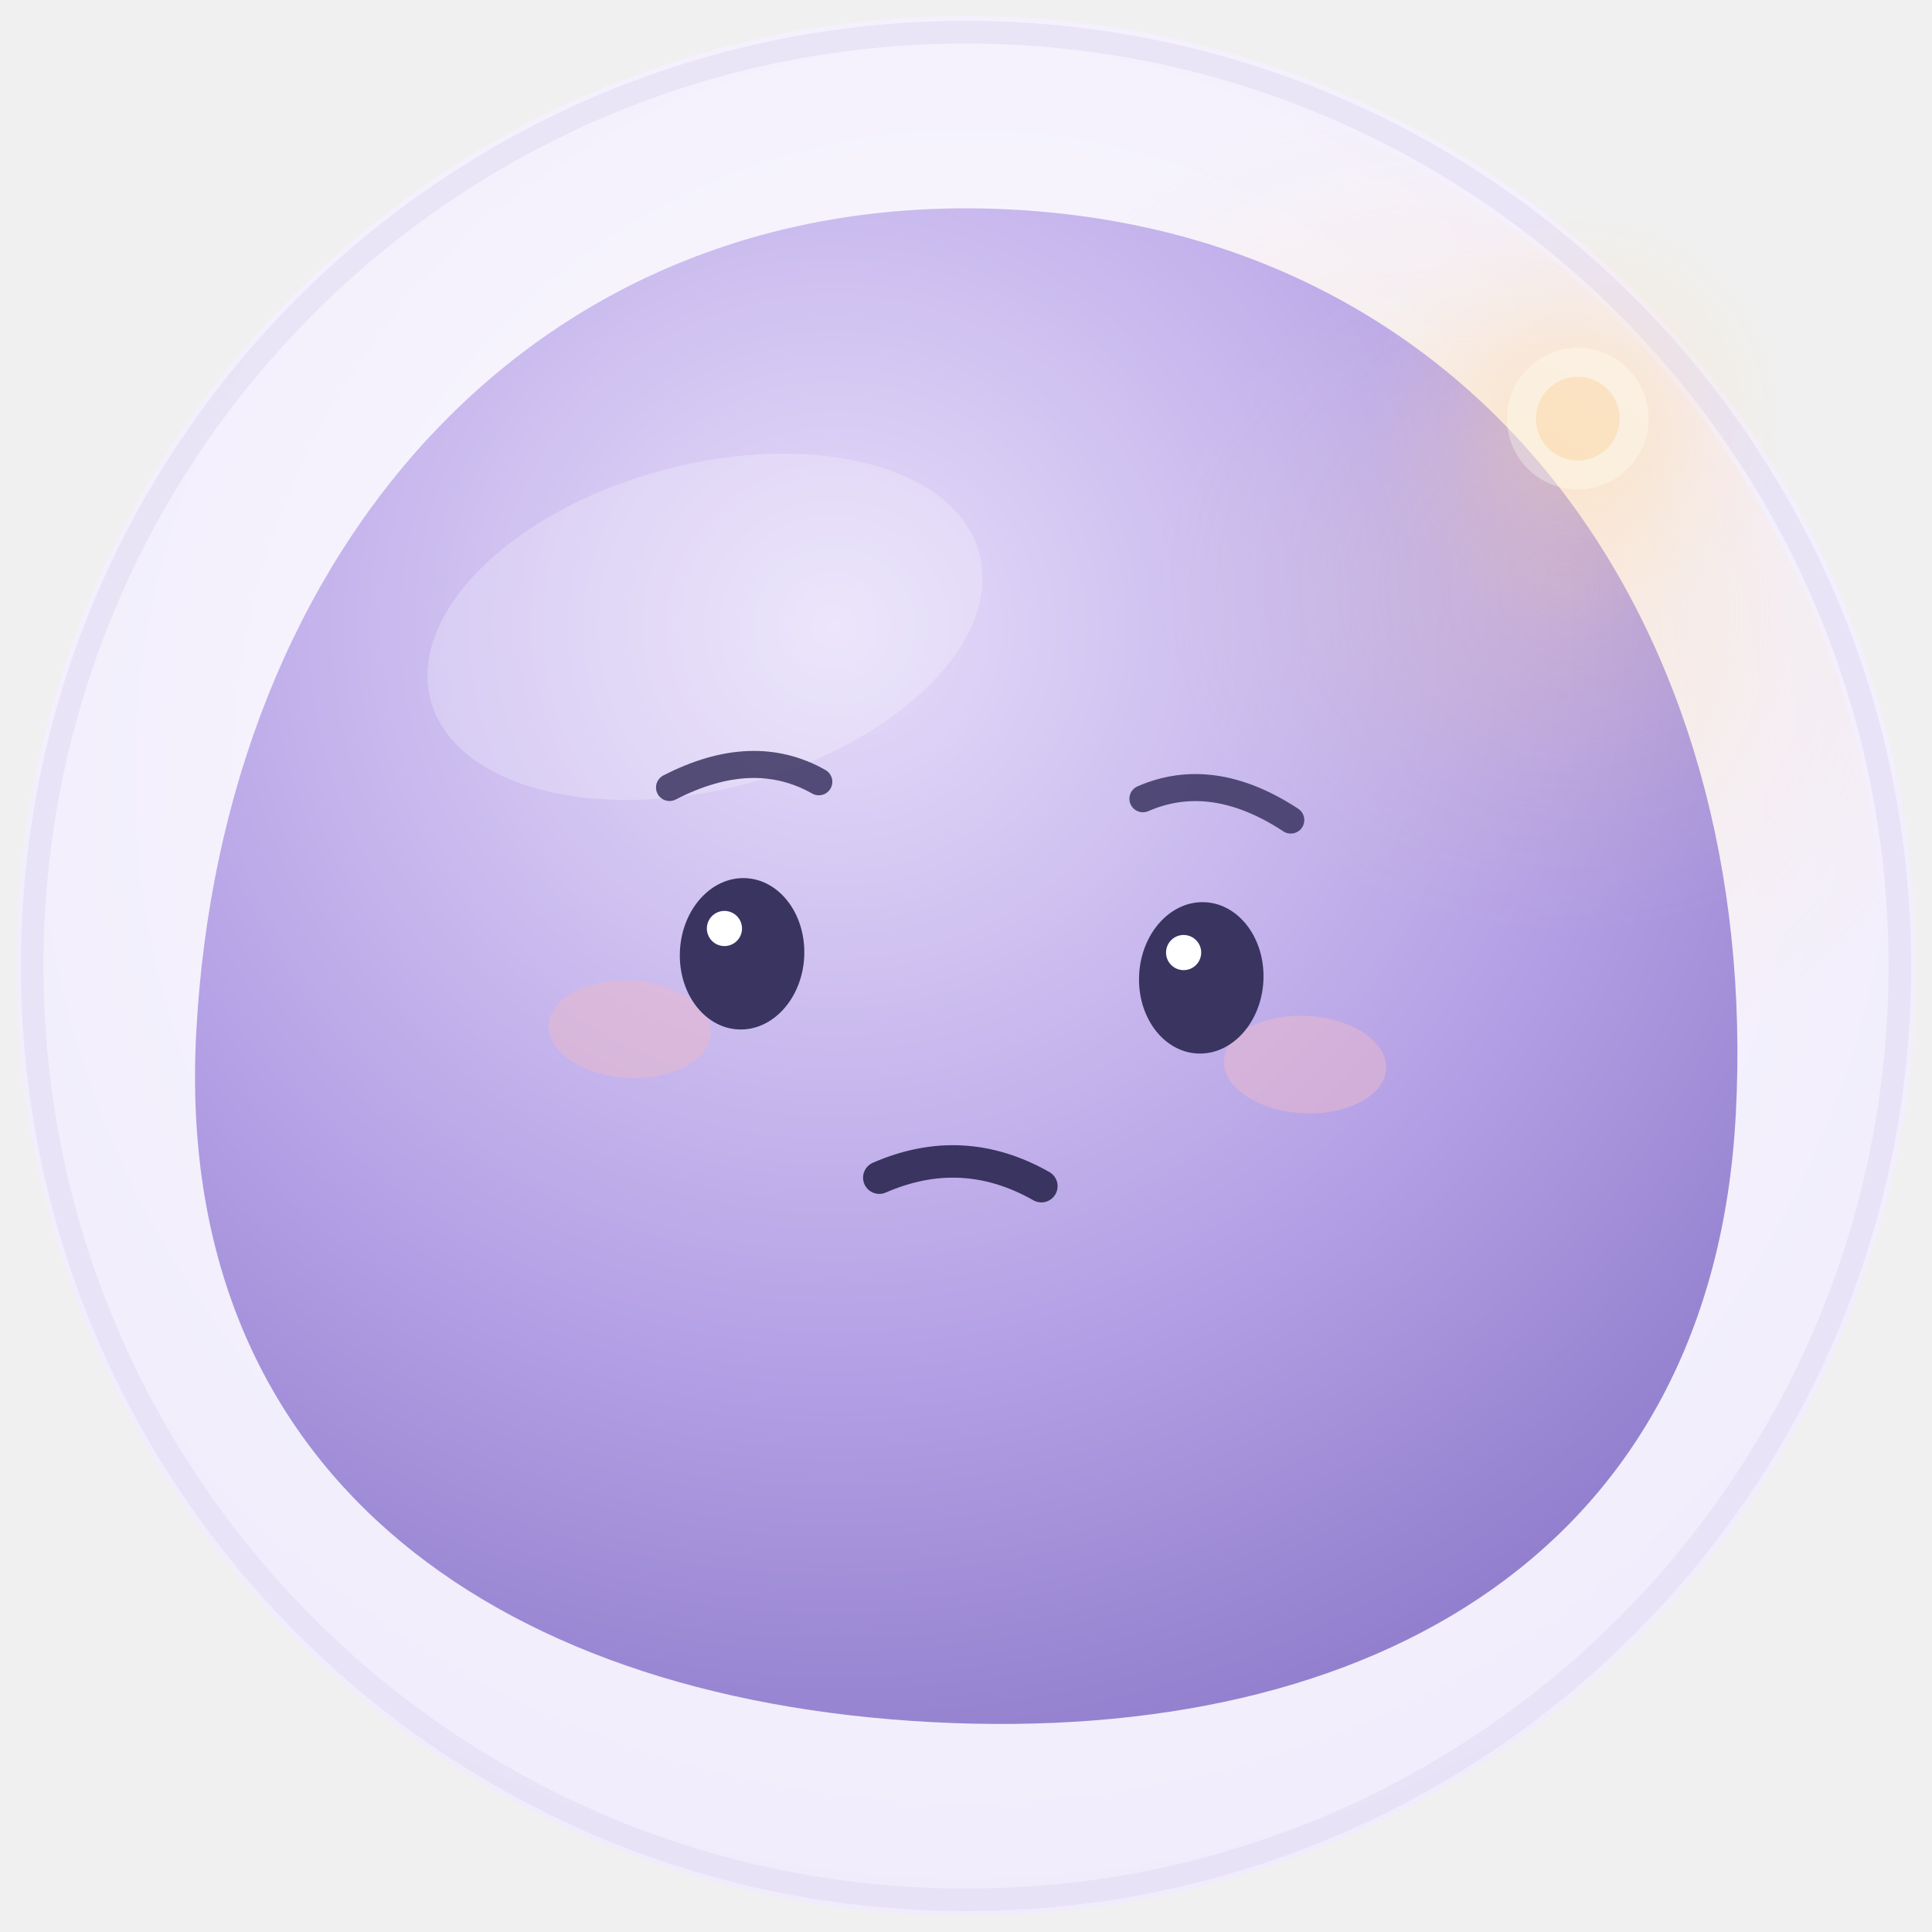
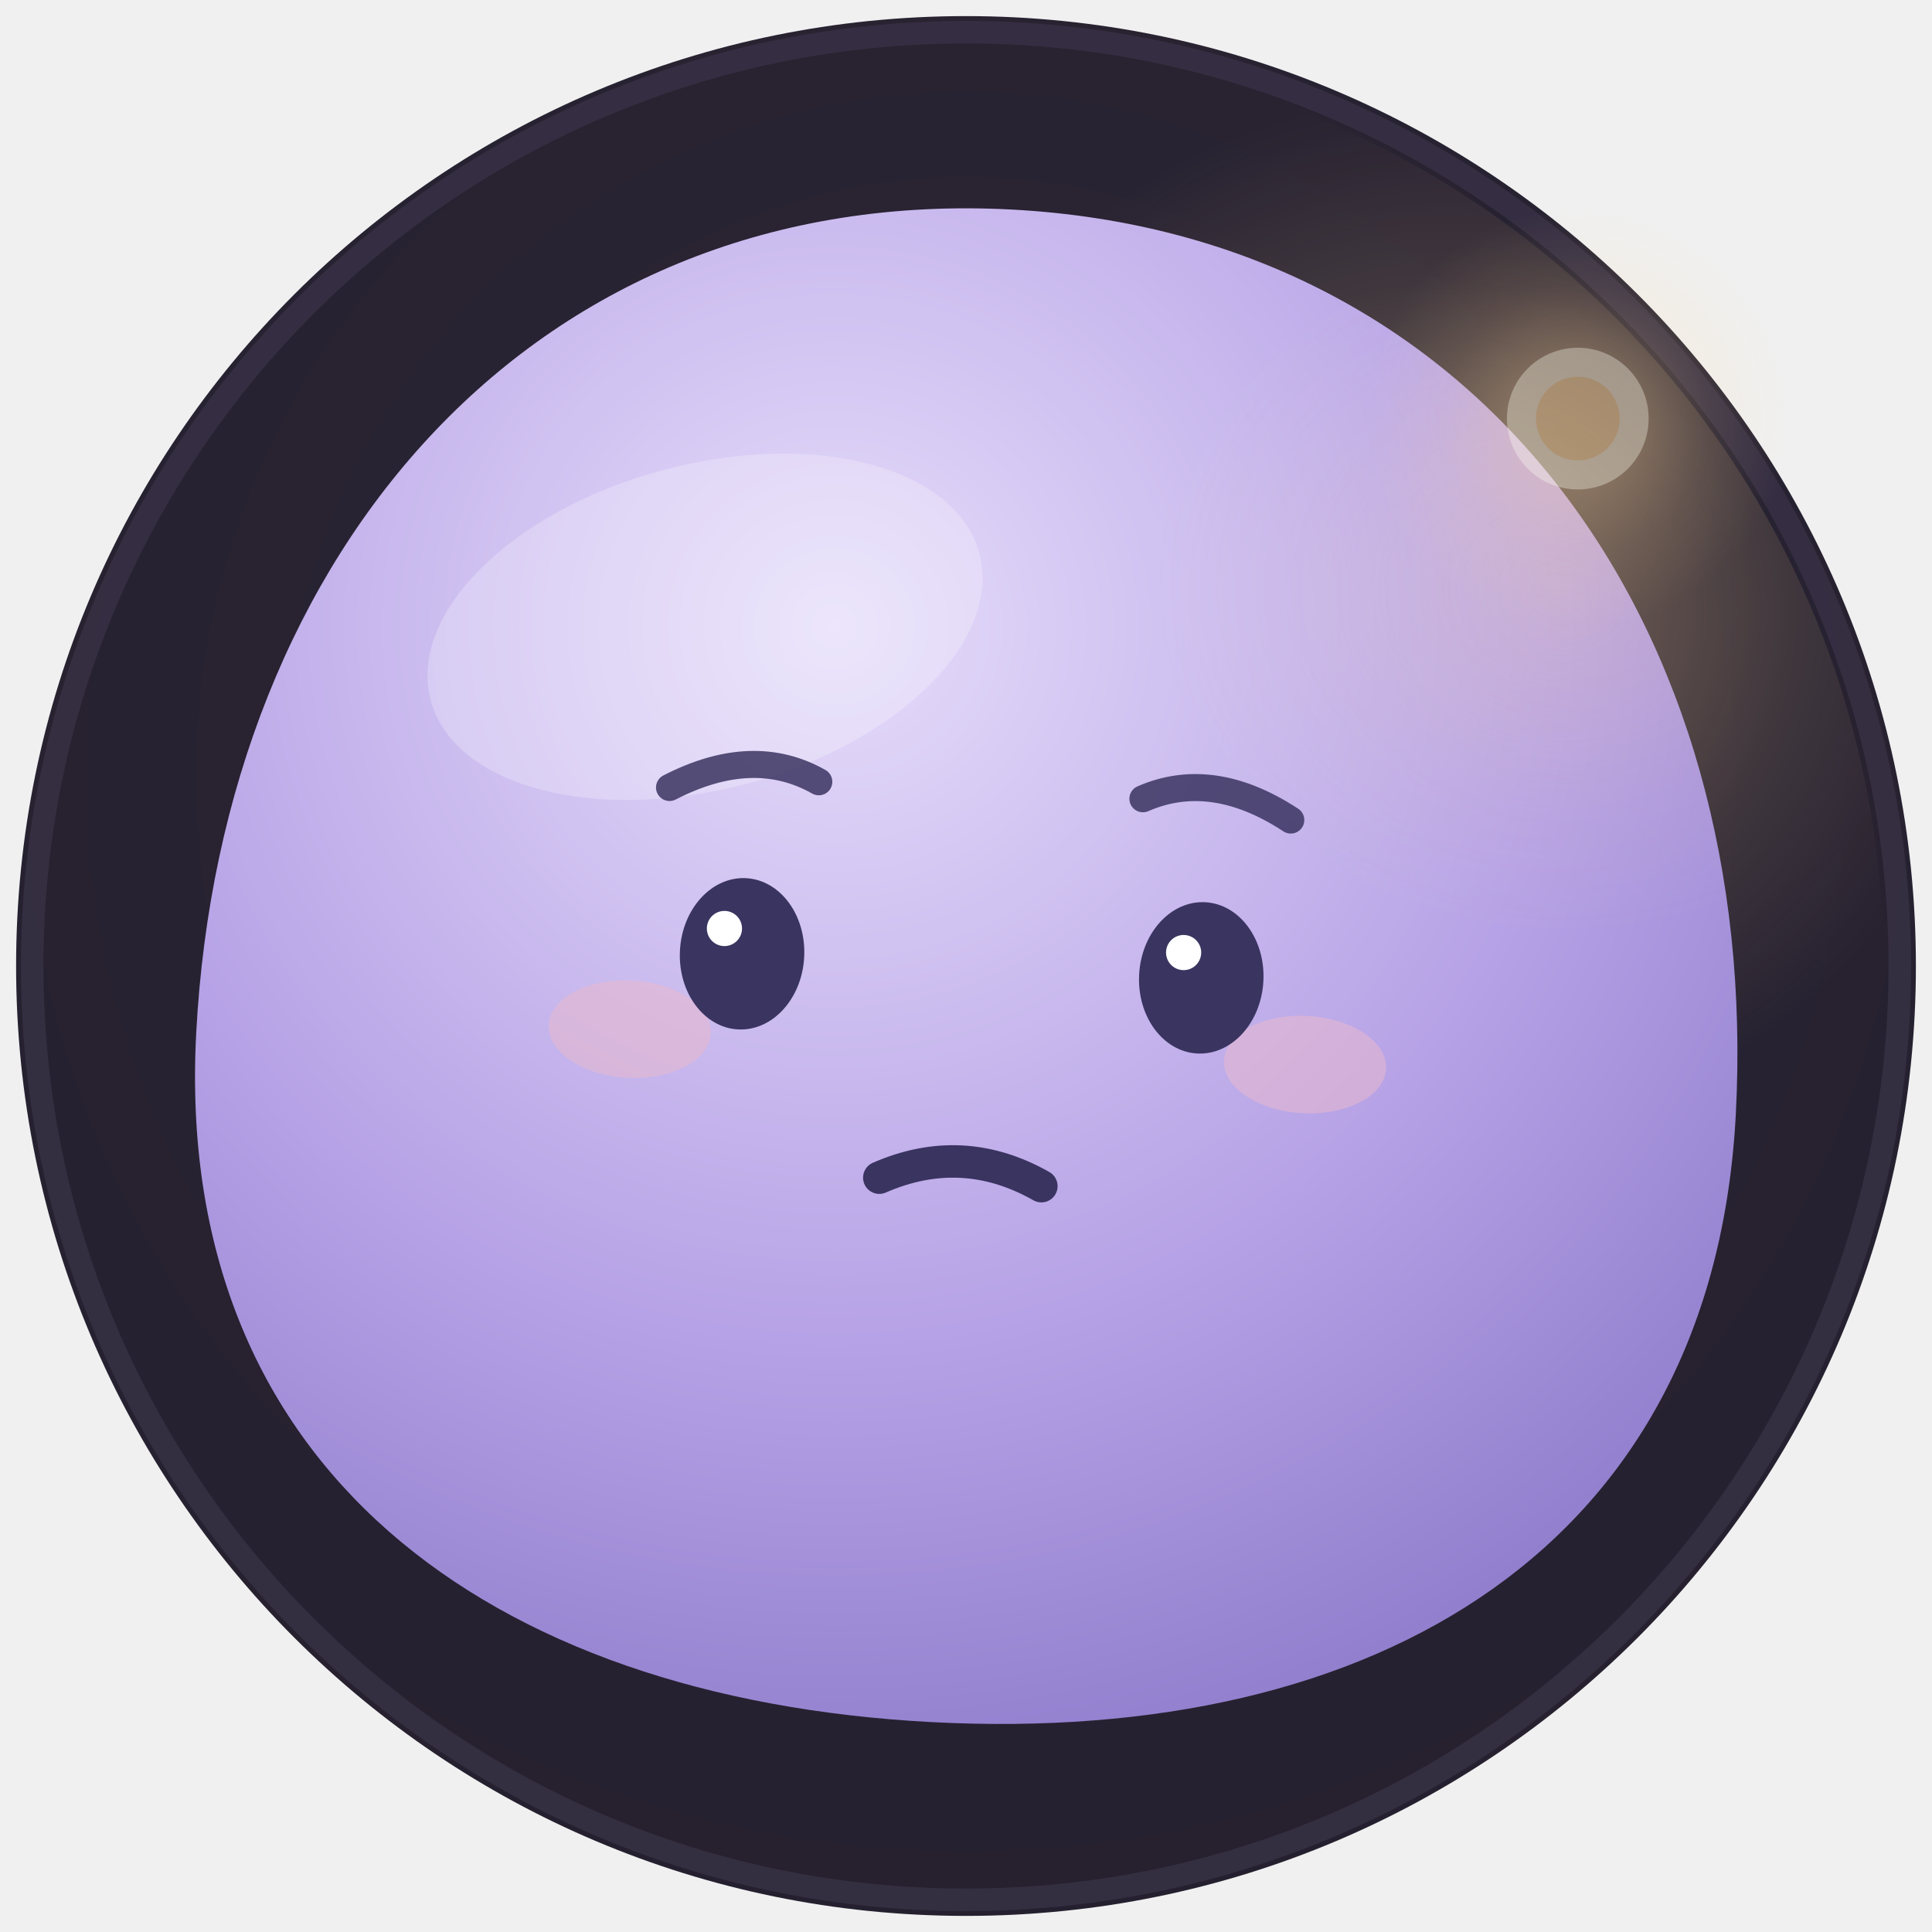
<svg xmlns="http://www.w3.org/2000/svg" viewBox="0 0 132 132">
  <style>
.body{transform-box:fill-box;transform-origin:50% 100%;animation:csway 3.4s ease-in-out infinite}
@keyframes csway{0%,100%{transform:translateX(-1.2px)}50%{transform:translateX(1.2px)}}
.orb{transform-box:fill-box;transform-origin:center;animation:glo 3s ease-in-out infinite}
@keyframes glo{0%,100%{opacity:.6;transform:scale(.92)}50%{opacity:.88;transform:scale(1.08)}}
.drop{transform-box:fill-box;transform-origin:center;opacity:0;animation:drop 2.6s ease-in infinite}@keyframes drop{0%{opacity:0;transform:translateY(0)}18%{opacity:.95}85%{opacity:.85;transform:translateY(13px)}100%{opacity:0;transform:translateY(15px)}}
@media(prefers-reduced-motion:reduce){*{animation:none!important}}
</style>
  <g class="body" fill="none">
    <path d="M66 130.9C101.843 130.9 130.9 101.843 130.9 66C130.9 30.157 101.843 1.1 66 1.1C30.157 1.1 1.1 30.157 1.1 66C1.1 101.843 30.157 130.9 66 130.9Z" fill="url(#paint0_radial_1298_548)" />
    <mask id="mask0_1298_548" style="mask-type:luminance" maskUnits="userSpaceOnUse" x="3" y="3" width="126" height="126">
      <path d="M66 128.7C100.628 128.7 128.7 100.628 128.7 66C128.7 31.372 100.628 3.3 66 3.3C31.372 3.3 3.3 31.372 3.3 66C3.3 100.628 31.372 128.7 66 128.7Z" fill="white" />
    </mask>
    <g mask="url(#mask0_1298_548)">
      <g opacity="0.5">
        <path d="M99 77C119.656 77 136.4 61.24 136.4 41.8C136.4 22.36 119.656 6.6 99 6.6C78.345 6.6 61.6 22.36 61.6 41.8C61.6 61.24 78.345 77 99 77Z" fill="url(#paint1_radial_1298_548)" />
      </g>
      <path d="M69.095 14.315C101.391 16.008 120.337 42.908 118.596 76.127C117.048 105.654 94.129 119.257 63.679 117.661C33.228 116.066 11.857 100.141 13.404 70.614C15.145 37.395 36.799 12.623 69.095 14.315Z" fill="url(#paint2_radial_1298_548)" />
      <mask id="mask1_1298_548" style="mask-type:luminance" maskUnits="userSpaceOnUse" x="13" y="14" width="106" height="104">
        <path d="M69.095 14.315C101.391 16.008 120.337 42.908 118.596 76.127C117.048 105.654 94.129 119.257 63.679 117.661C33.228 116.066 11.857 100.141 13.404 70.614C15.145 37.395 36.799 12.623 69.095 14.315Z" fill="white" />
      </mask>
      <g mask="url(#mask1_1298_548)">
        <path opacity="0.24" d="M51.04 53.537C61.391 50.764 68.498 43.72 66.913 37.805C65.328 31.89 55.652 29.343 45.3 32.117C34.949 34.891 27.842 41.934 29.427 47.849C31.012 53.764 40.688 56.311 51.04 53.537Z" fill="white" />
        <path opacity="0.275" d="M105.335 64.328C120.623 65.13 133.58 55.038 134.274 41.788C134.969 28.538 123.138 17.148 107.85 16.346C92.561 15.545 79.605 25.637 78.91 38.887C78.216 52.136 90.047 63.527 105.335 64.328Z" fill="url(#paint3_radial_1298_548)" />
      </g>
      <path opacity="0.55" d="M42.854 73.638C45.912 73.798 48.468 72.441 48.565 70.606C48.661 68.771 46.26 67.154 43.202 66.994C40.145 66.834 37.588 68.191 37.492 70.026C37.395 71.86 39.796 73.477 42.854 73.638Z" fill="#E7B8CE" />
      <path opacity="0.55" d="M88.991 76.055C92.048 76.216 94.605 74.858 94.701 73.024C94.797 71.189 92.397 69.572 89.339 69.412C86.281 69.251 83.725 70.609 83.628 72.443C83.532 74.278 85.933 75.895 88.991 76.055Z" fill="#E7B8CE" />
      <g opacity="0.85">
        <path d="M45.744 53.803C49.548 51.844 52.947 51.714 55.943 53.413" stroke="#3A3460" stroke-width="1.848" stroke-linecap="round" />
        <path d="M78.088 54.573C81.244 53.197 84.612 53.681 88.19 56.028" stroke="#3A3460" stroke-width="1.848" stroke-linecap="round" />
      </g>
      <path d="M50.429 70.333C52.774 70.456 54.795 68.242 54.945 65.389C55.094 62.535 53.315 60.122 50.971 59.999C48.627 59.876 46.605 62.09 46.456 64.944C46.306 67.797 48.085 70.211 50.429 70.333Z" fill="#3A3460" />
      <path d="M49.433 64.637C50.095 64.672 50.66 64.163 50.695 63.501C50.73 62.838 50.221 62.273 49.558 62.238C48.896 62.203 48.331 62.712 48.296 63.375C48.261 64.037 48.77 64.603 49.433 64.637Z" fill="white" />
      <path d="M81.802 71.978C84.147 72.101 86.168 69.887 86.318 67.033C86.467 64.179 84.688 61.766 82.344 61.643C80 61.52 77.978 63.734 77.829 66.588C77.679 69.442 79.458 71.855 81.802 71.978Z" fill="#3A3460" />
      <path d="M80.805 66.281C81.468 66.316 82.033 65.807 82.068 65.144C82.103 64.482 81.594 63.917 80.931 63.882C80.269 63.847 79.704 64.356 79.669 65.019C79.634 65.681 80.143 66.246 80.805 66.281Z" fill="white" />
      <path d="M60.076 80.462C63.864 78.81 67.555 79.003 71.149 81.042" stroke="#3A3460" stroke-width="2.218" stroke-linecap="round" />
    </g>
-     <path opacity="0.7" d="M66 129.8C101.236 129.8 129.8 101.236 129.8 66C129.8 30.764 101.236 2.2 66 2.2C30.764 2.2 2.2 30.764 2.2 66C2.2 101.236 30.764 129.8 66 129.8Z" stroke="#E4DEF4" stroke-width="1.54" />
+     <path opacity="0.7" d="M66 129.8C101.236 129.8 129.8 101.236 129.8 66C129.8 30.764 101.236 2.2 66 2.2C30.764 2.2 2.2 30.764 2.2 66C2.2 101.236 30.764 129.8 66 129.8Z" stroke="#3B3348" stroke-width="1.54" />
    <g opacity="0.5">
      <g class="orb">
        <path d="M107.8 42.9C115.698 42.9 122.1 36.498 122.1 28.6C122.1 20.702 115.698 14.3 107.8 14.3C99.902 14.3 93.5 20.702 93.5 28.6C93.5 36.498 99.902 42.9 107.8 42.9Z" fill="url(#paint4_radial_1298_548)" />
        <path d="M107.8 33.44C110.473 33.44 112.64 31.273 112.64 28.6C112.64 25.927 110.473 23.76 107.8 23.76C105.127 23.76 102.96 25.927 102.96 28.6C102.96 31.273 105.127 33.44 107.8 33.44Z" fill="#FFF3D6" />
        <path d="M107.8 31.46C109.379 31.46 110.66 30.18 110.66 28.6C110.66 27.02 109.379 25.74 107.8 25.74C106.22 25.74 104.94 27.02 104.94 28.6C104.94 30.18 106.22 31.46 107.8 31.46Z" fill="#FFD79A" />
      </g>
    </g>
    <defs>
      <radialGradient id="paint0_radial_1298_548" cx="0" cy="0" r="1" gradientUnits="userSpaceOnUse" gradientTransform="translate(66.0001 53.02) scale(93.456)">
-         <stop stop-color="#FCFBFF" />
-         <stop offset="1" stop-color="#EEE9FB" />
+         <stop stop-color="#2C2635" />
+         <stop offset="1" stop-color="#241F2E" />
      </radialGradient>
      <radialGradient id="paint1_radial_1298_548" cx="0" cy="0" r="1" gradientUnits="userSpaceOnUse" gradientTransform="translate(99.0001 41.8001) scale(37.4 35.2)">
        <stop stop-color="#FFD79A" stop-opacity="0.85" />
        <stop offset="0.64" stop-color="#FFD79A" stop-opacity="0.22" />
        <stop offset="1" stop-color="#FFD79A" stop-opacity="0" />
      </radialGradient>
      <radialGradient id="paint2_radial_1298_548" cx="0" cy="0" r="1" gradientUnits="userSpaceOnUse" gradientTransform="translate(57.0592 42.7009) rotate(3) scale(90.589 88.9997)">
        <stop stop-color="#E6DDFA" />
        <stop offset="0.55" stop-color="#B6A2E6" />
        <stop offset="1" stop-color="#8674C6" />
      </radialGradient>
      <radialGradient id="paint3_radial_1298_548" cx="0" cy="0" r="1" gradientUnits="userSpaceOnUse" gradientTransform="translate(106.592 40.3373) rotate(3) scale(27.72 24.024)">
        <stop stop-color="#FFD79A" stop-opacity="0.85" />
        <stop offset="0.64" stop-color="#FFD79A" stop-opacity="0.22" />
        <stop offset="1" stop-color="#FFD79A" stop-opacity="0" />
      </radialGradient>
      <radialGradient id="paint4_radial_1298_548" cx="0" cy="0" r="1" gradientUnits="userSpaceOnUse" gradientTransform="translate(107.8 28.5999) scale(14.3)">
        <stop stop-color="#FFD79A" stop-opacity="0.85" />
        <stop offset="0.64" stop-color="#FFD79A" stop-opacity="0.22" />
        <stop offset="1" stop-color="#FFD79A" stop-opacity="0" />
      </radialGradient>
    </defs>
  </g>
  <g>
    <path class="drop" d="M88 71 C90 73.4 90.4 75 90.4 76.2 A2.4 2.4 0 0 1 85.6 76.2 C85.6 75 86 73.4 88 71 Z" fill="#7FB8E6" />
  </g>
</svg>
